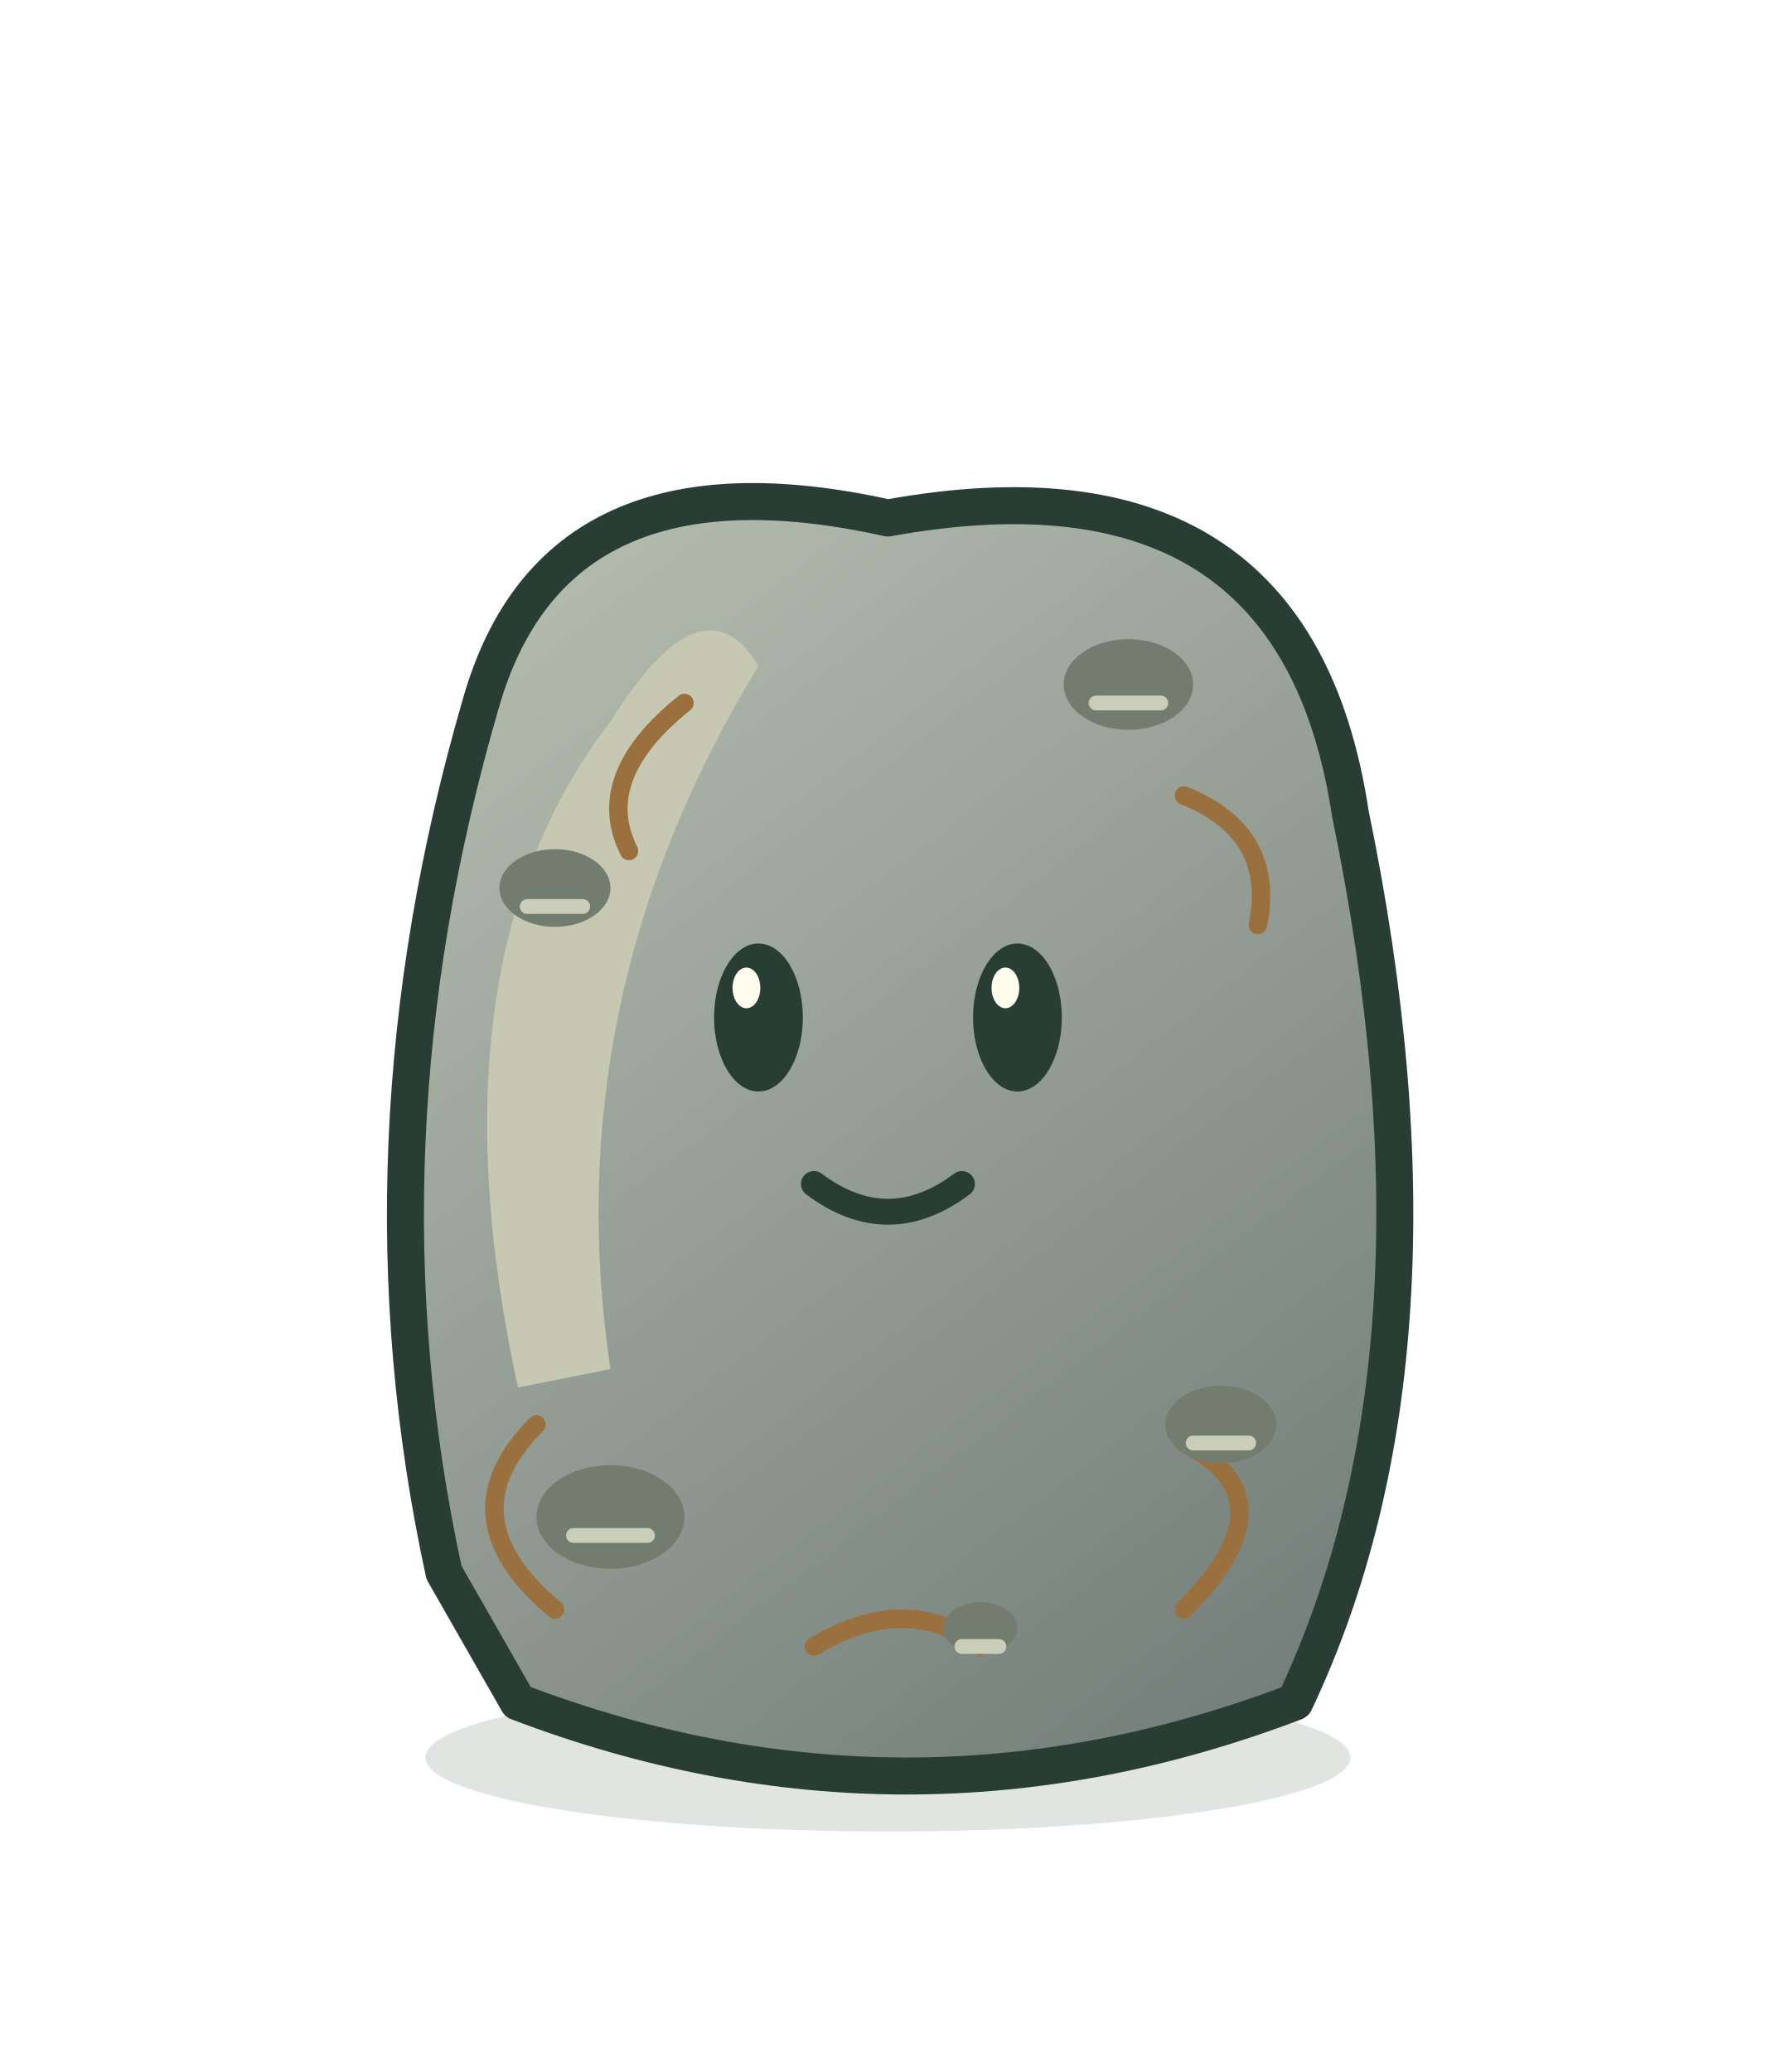
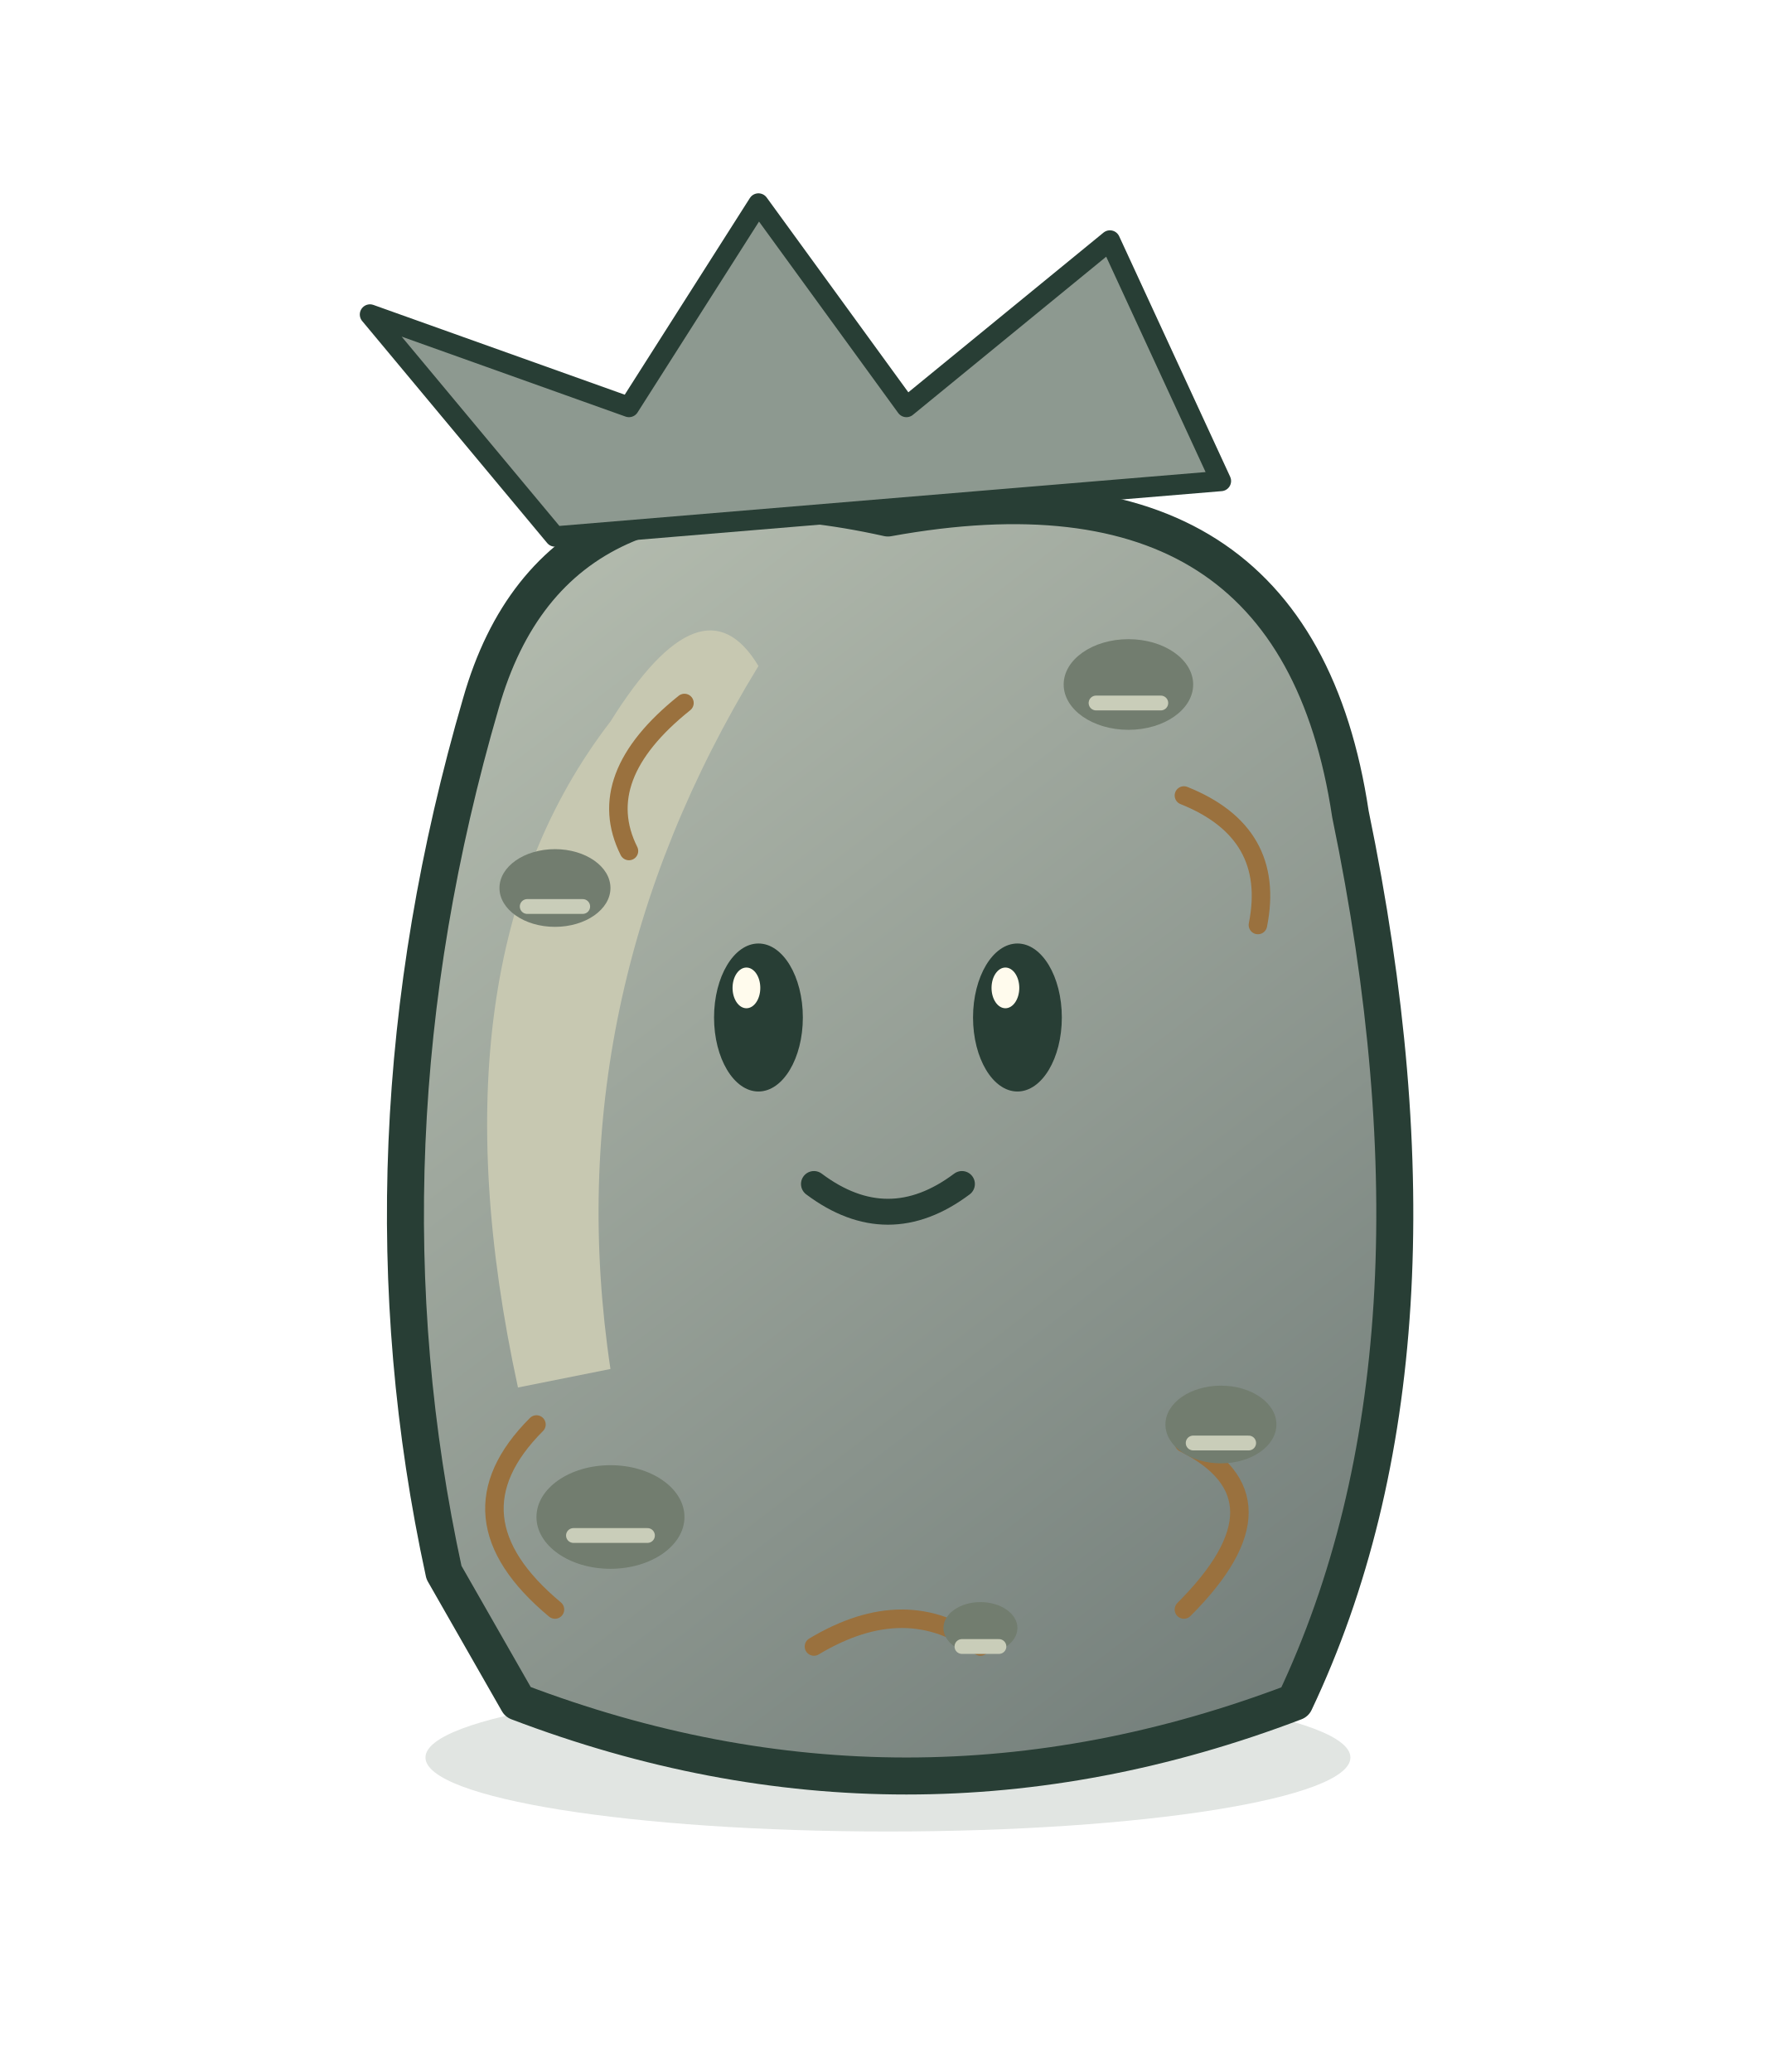
- <svg xmlns="http://www.w3.org/2000/svg" width="192" height="224" viewBox="-48 -60 96 112">
+ <svg xmlns="http://www.w3.org/2000/svg" width="192" height="224" viewBox="-48 -60 96 112" data-plant-kind="pumice_wall" data-art-signature="e01558b009b0">
  <defs>
    <linearGradient id="pea" x1=".2" y1="0" x2=".8" y2="1">
      <stop stop-color="#b7dc7a" />
      <stop offset="1" stop-color="#55904d" />
    </linearGradient>
    <linearGradient id="leaf" x1=".2" y1="0" x2=".8" y2="1">
      <stop stop-color="#88b758" />
      <stop offset="1" stop-color="#3d774b" />
    </linearGradient>
    <linearGradient id="gold" x1=".2" y1="0" x2=".8" y2="1">
      <stop stop-color="#fbe4a0" />
      <stop offset="1" stop-color="#d6953f" />
    </linearGradient>
    <linearGradient id="sun" x1=".2" y1="0" x2=".8" y2="1">
      <stop stop-color="#f0bd65" />
      <stop offset="1" stop-color="#bf813d" />
    </linearGradient>
    <linearGradient id="cream" x1=".2" y1="0" x2=".8" y2="1">
      <stop stop-color="#fff3d4" />
      <stop offset="1" stop-color="#d9be99" />
    </linearGradient>
    <linearGradient id="bark" x1=".2" y1="0" x2=".8" y2="1">
      <stop stop-color="#dcb474" />
      <stop offset="1" stop-color="#aa783f" />
    </linearGradient>
    <linearGradient id="ice" x1=".2" y1="0" x2=".8" y2="1">
      <stop stop-color="#d7f5f4" />
      <stop offset="1" stop-color="#72abc8" />
    </linearGradient>
    <linearGradient id="mint" x1=".2" y1="0" x2=".8" y2="1">
      <stop stop-color="#bfe8cb" />
      <stop offset="1" stop-color="#599993" />
    </linearGradient>
    <linearGradient id="rose" x1=".2" y1="0" x2=".8" y2="1">
      <stop stop-color="#f3b6bd" />
      <stop offset="1" stop-color="#c36282" />
    </linearGradient>
    <linearGradient id="violet" x1=".2" y1="0" x2=".8" y2="1">
      <stop stop-color="#d9c2e9" />
      <stop offset="1" stop-color="#997bb7" />
    </linearGradient>
    <linearGradient id="plum" x1=".2" y1="0" x2=".8" y2="1">
      <stop stop-color="#a995c5" />
      <stop offset="1" stop-color="#665c8a" />
    </linearGradient>
    <linearGradient id="night" x1=".2" y1="0" x2=".8" y2="1">
      <stop stop-color="#6e6b88" />
      <stop offset="1" stop-color="#35394e" />
    </linearGradient>
    <linearGradient id="fire" x1=".2" y1="0" x2=".8" y2="1">
      <stop stop-color="#fbc478" />
      <stop offset="1" stop-color="#dc7243" />
    </linearGradient>
    <linearGradient id="stone" x1=".2" y1="0" x2=".8" y2="1">
      <stop stop-color="#b3bbae" />
      <stop offset="1" stop-color="#747f7b" />
    </linearGradient>
  </defs>
  <ellipse cx="0" cy="35" rx="25" ry="4" fill="#233e2b" stroke="none" stroke-width="1.4" opacity=".14" />
  <path d="M-24 25 Q-29 2 -22 -22 Q-18 -36 0 -32 Q22 -36 25 -16 Q31 13 22 32 Q1 40 -20 32Z" fill="url(#stone)" stroke="#283e35" stroke-width="2" stroke-linejoin="round" stroke-linecap="round" />
  <path d="M-20 15 Q-25 -8 -15 -21 Q-10 -29 -7 -24 Q-18 -6 -15 14Z" fill="#c7c8b1" stroke="none" stroke-width="1.7" stroke-linejoin="round" stroke-linecap="round" />
  <path d="M-19 17 q-5 5 1 10" fill="none" stroke="#9a713e" stroke-width="1" stroke-linejoin="round" stroke-linecap="round" />
  <path d="M16 -17 q5 2 4 7" fill="none" stroke="#9a713e" stroke-width="1" stroke-linejoin="round" stroke-linecap="round" />
  <path d="M-11 -22 q-5 4 -3 8" fill="none" stroke="#9a713e" stroke-width="1" stroke-linejoin="round" stroke-linecap="round" />
  <path d="M16 18 q6 3 0 9" fill="none" stroke="#9a713e" stroke-width="1" stroke-linejoin="round" stroke-linecap="round" />
  <path d="M-4 29 q5 -3 9 0" fill="none" stroke="#9a713e" stroke-width="1" stroke-linejoin="round" stroke-linecap="round" />
  <ellipse cx="-7" cy="-5" rx="2.4" ry="4" fill="#283e35" stroke="none" stroke-width="1.4" />
  <ellipse cx="-7.65" cy="-6.6" rx="0.75" ry="1.1" fill="#fffbed" stroke="none" stroke-width="1.4" />
  <ellipse cx="7" cy="-5" rx="2.4" ry="4" fill="#283e35" stroke="none" stroke-width="1.4" />
  <ellipse cx="6.35" cy="-6.6" rx="0.75" ry="1.1" fill="#fffbed" stroke="none" stroke-width="1.4" />
  <path d="M-4 4 q4 3 8 0" fill="none" stroke="#283e35" stroke-width="1.4" stroke-linejoin="round" stroke-linecap="round" />
  <ellipse cx="-18" cy="-12" rx="3" ry="2.1" fill="#727d6f" stroke="none" stroke-width="1.4" />
  <path d="M-19.5 -11 h3" fill="none" stroke="#c9cdb9" stroke-width="0.8" stroke-linejoin="round" stroke-linecap="round" />
  <ellipse cx="13" cy="-23" rx="3.5" ry="2.45" fill="#727d6f" stroke="none" stroke-width="1.4" />
  <path d="M11.25 -22 h3.5" fill="none" stroke="#c9cdb9" stroke-width="0.8" stroke-linejoin="round" stroke-linecap="round" />
  <ellipse cx="18" cy="17" rx="3" ry="2.1" fill="#727d6f" stroke="none" stroke-width="1.4" />
  <path d="M16.5 18 h3" fill="none" stroke="#c9cdb9" stroke-width="0.8" stroke-linejoin="round" stroke-linecap="round" />
  <ellipse cx="-15" cy="22" rx="4" ry="2.8" fill="#727d6f" stroke="none" stroke-width="1.4" />
  <path d="M-17.0 23 h4" fill="none" stroke="#c9cdb9" stroke-width="0.8" stroke-linejoin="round" stroke-linecap="round" />
  <ellipse cx="5" cy="28" rx="2" ry="1.4" fill="#727d6f" stroke="none" stroke-width="1.4" />
  <path d="M4.0 29 h2" fill="none" stroke="#c9cdb9" stroke-width="0.8" stroke-linejoin="round" stroke-linecap="round" />
+   <path d="M-18 -31 L-28 -43 L-14 -38 L-7 -49 L1 -38 L12 -47 L18 -34Z" fill="#8d9990" stroke="#283e35" stroke-width="1.1" stroke-linejoin="round" stroke-linecap="round" />
</svg>
